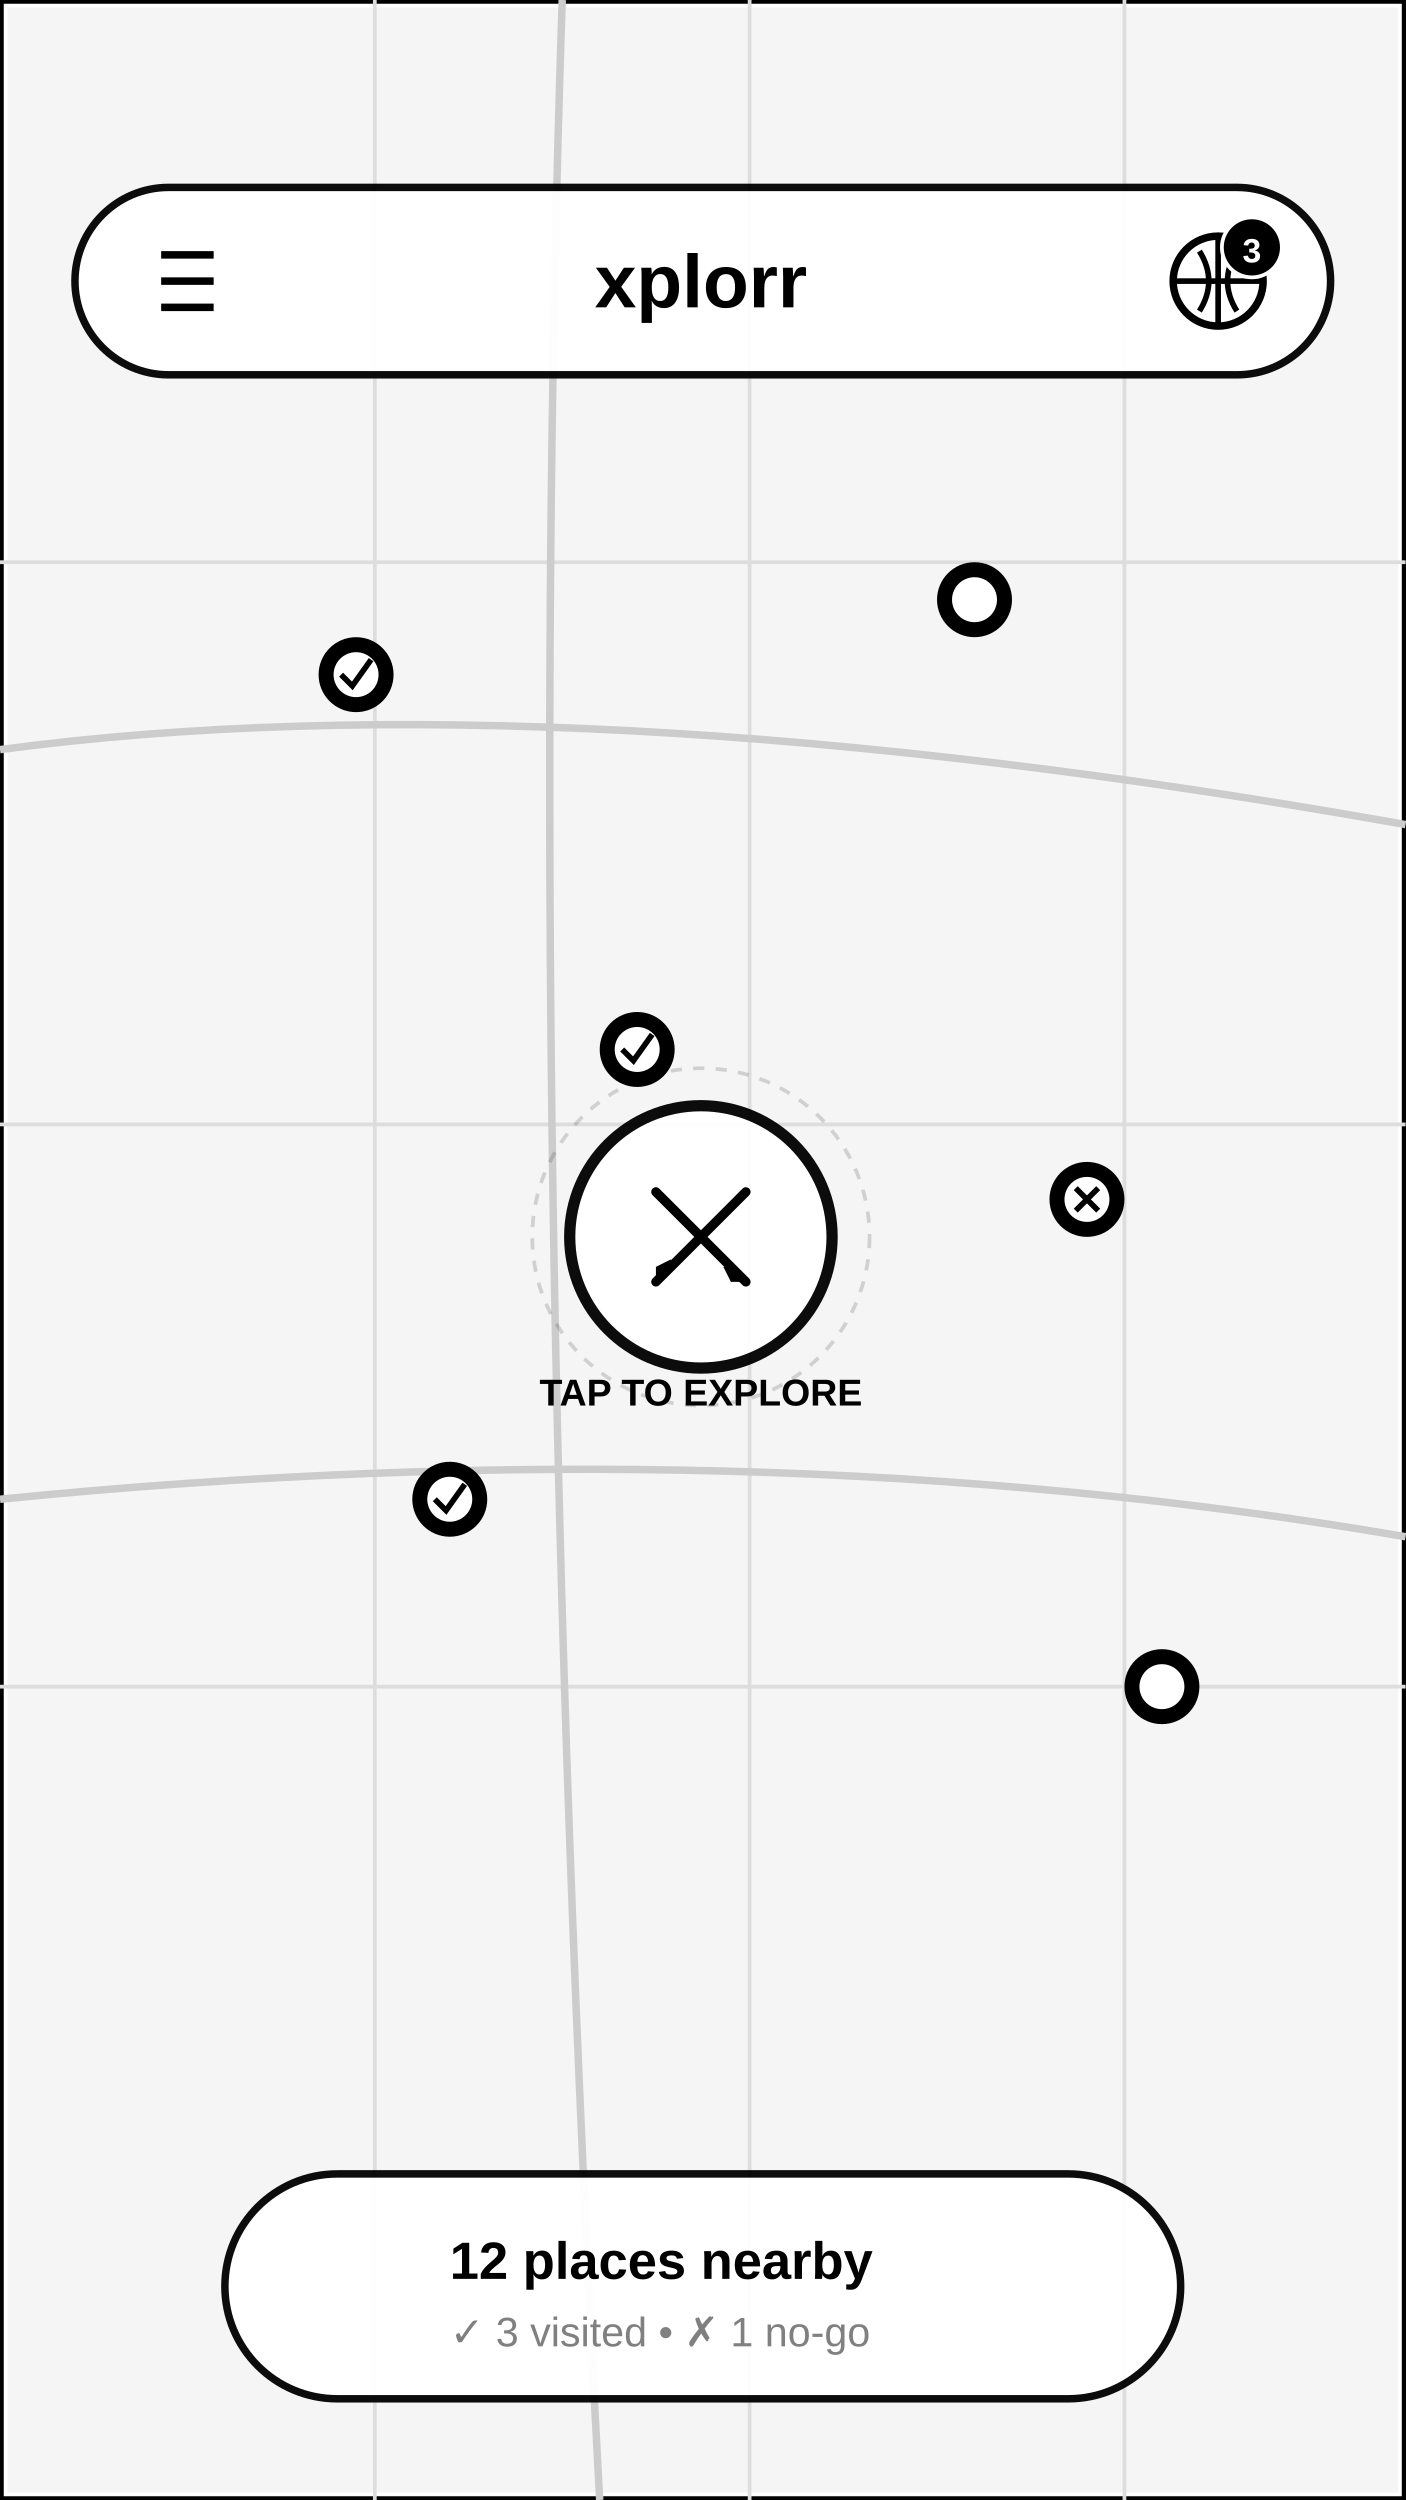
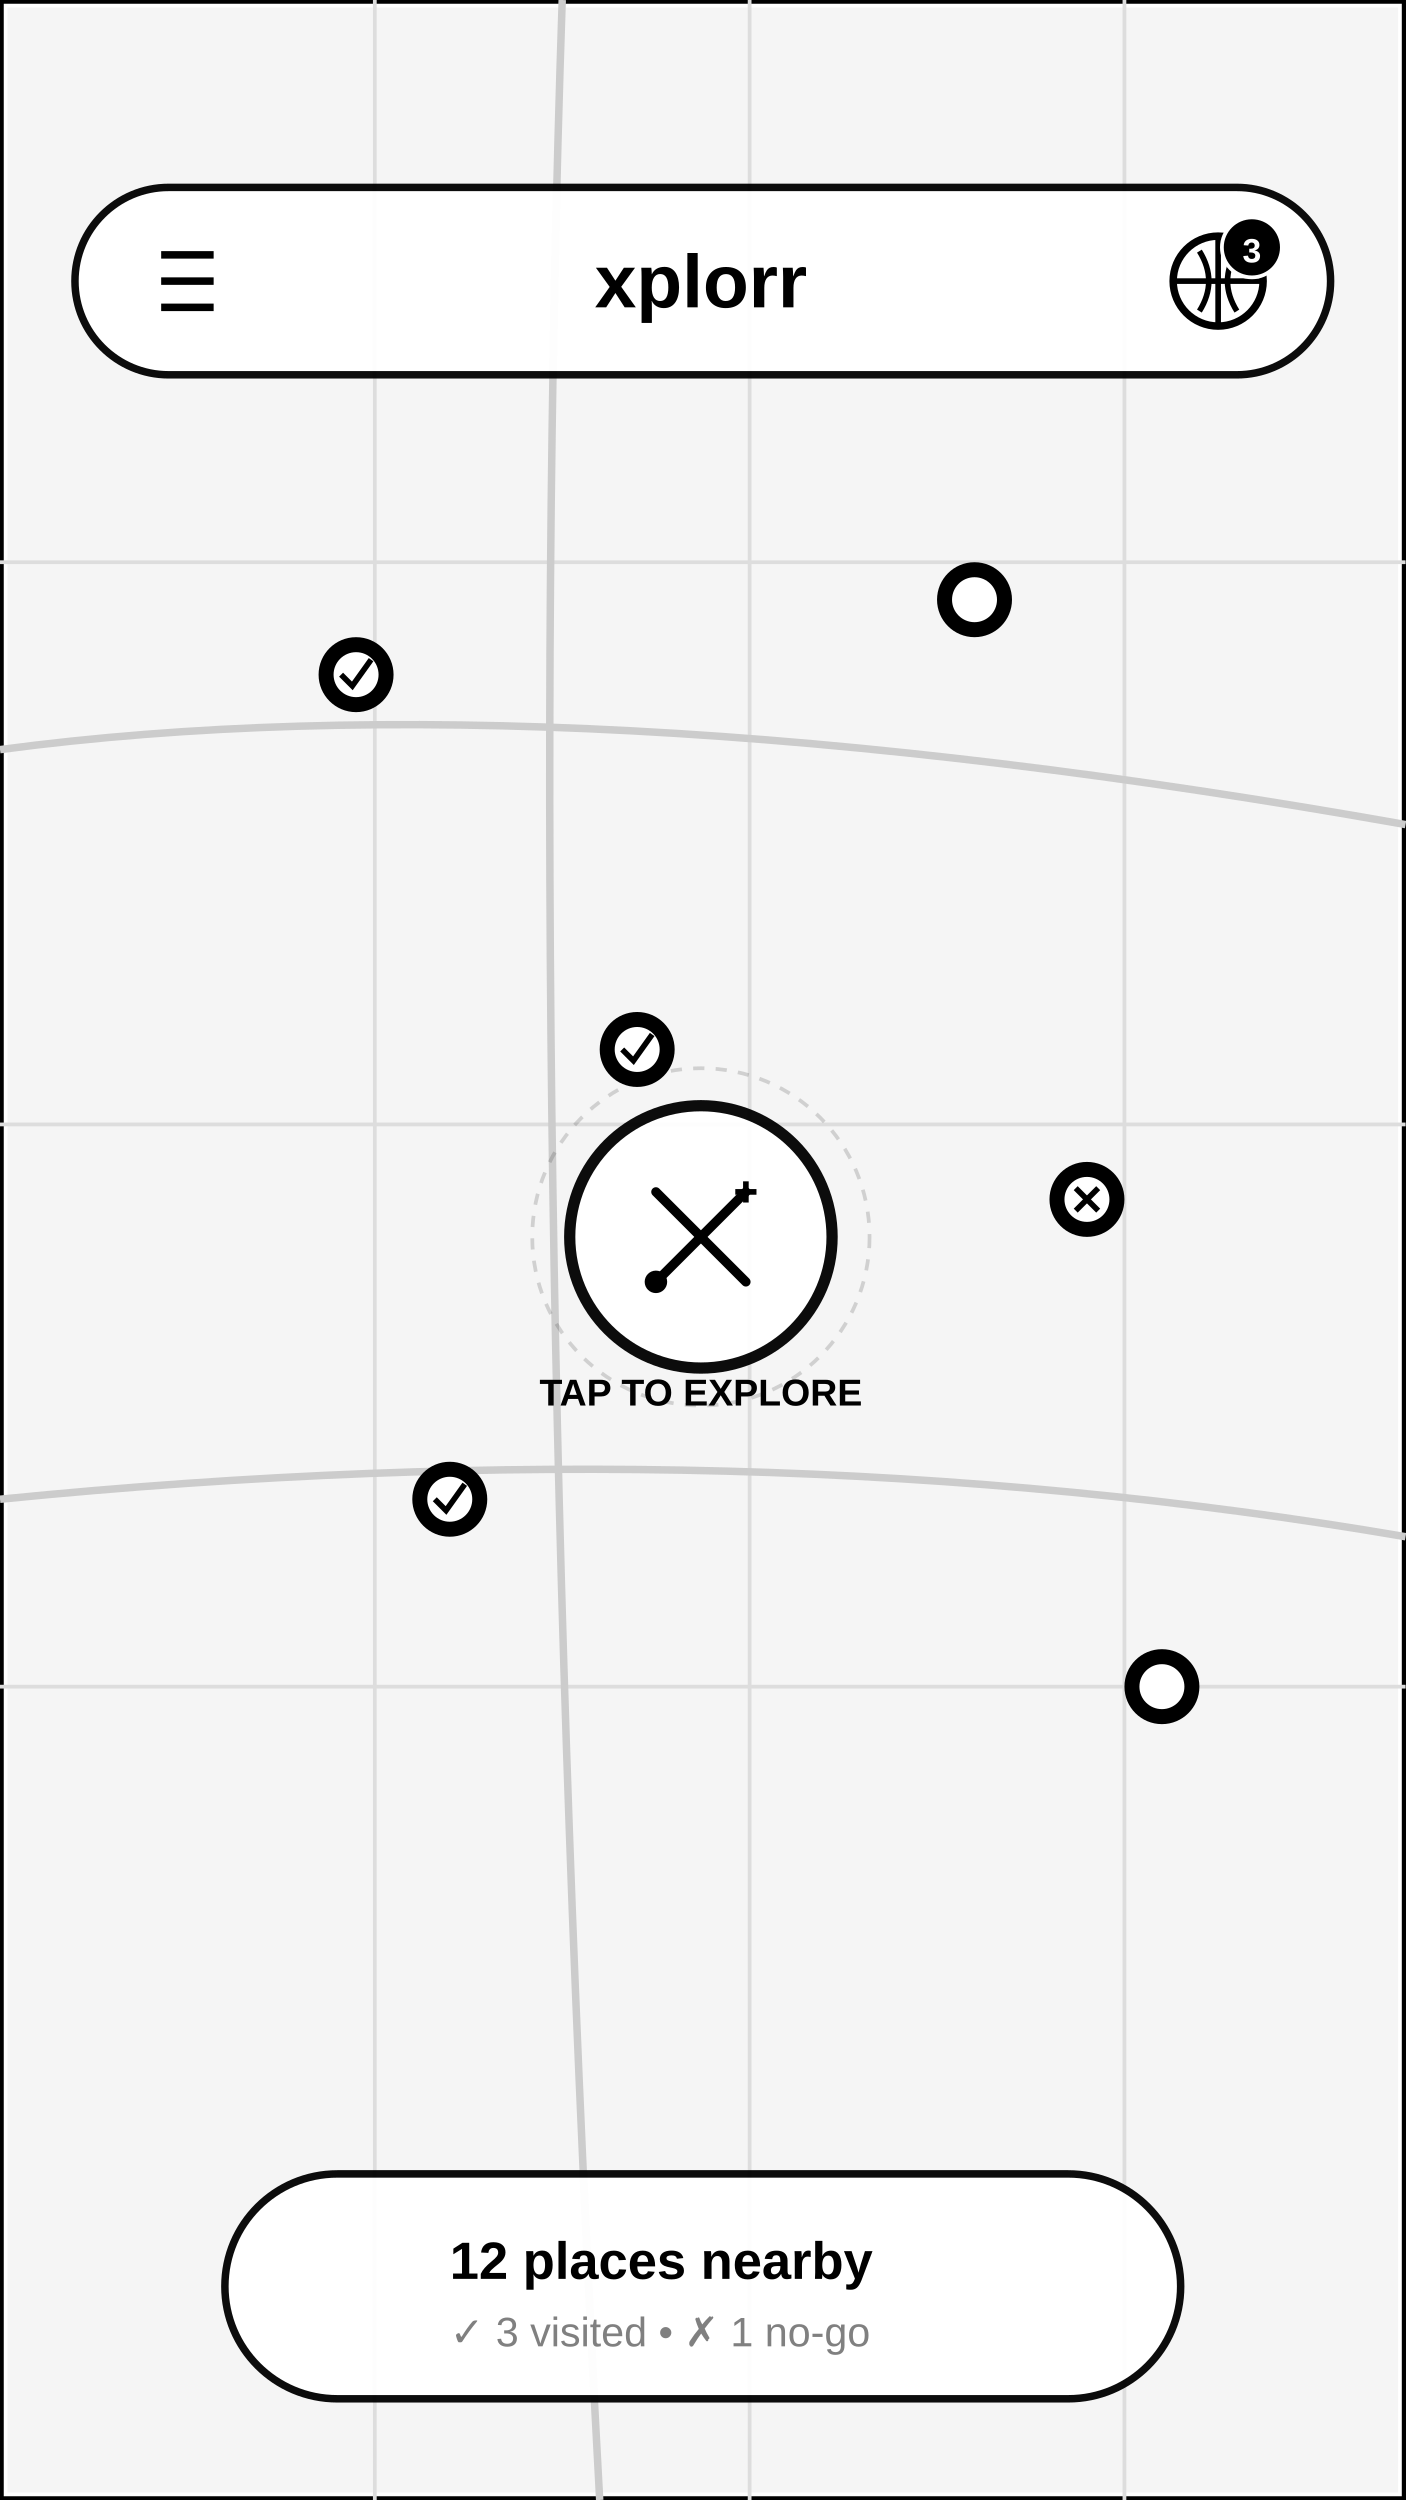
<svg xmlns="http://www.w3.org/2000/svg" width="375" height="667">
  <rect width="375" height="667" fill="white" stroke="black" stroke-width="2" />
  <rect x="2" y="2" width="371" height="663" fill="#f5f5f5" />
  <line x1="0" y1="150" x2="375" y2="150" stroke="#ddd" stroke-width="1" />
  <line x1="0" y1="300" x2="375" y2="300" stroke="#ddd" stroke-width="1" />
  <line x1="0" y1="450" x2="375" y2="450" stroke="#ddd" stroke-width="1" />
  <line x1="100" y1="0" x2="100" y2="667" stroke="#ddd" stroke-width="1" />
  <line x1="200" y1="0" x2="200" y2="667" stroke="#ddd" stroke-width="1" />
  <line x1="300" y1="0" x2="300" y2="667" stroke="#ddd" stroke-width="1" />
  <path d="M 0 200 Q 150 180 375 220" stroke="#ccc" stroke-width="2" fill="none" />
  <path d="M 0 400 Q 200 380 375 410" stroke="#ccc" stroke-width="2" fill="none" />
  <path d="M 150 0 Q 140 300 160 667" stroke="#ccc" stroke-width="2" fill="none" />
  <g id="marker1">
    <circle cx="95" cy="180" r="10" fill="black" />
    <circle cx="95" cy="180" r="6" fill="white" />
    <path d="M 91 180 L 94 183 L 99 176" stroke="black" stroke-width="1.5" fill="none" />
  </g>
  <g id="marker2">
    <circle cx="260" cy="160" r="10" fill="black" />
    <circle cx="260" cy="160" r="6" fill="white" />
  </g>
  <g id="marker3">
    <circle cx="170" cy="280" r="10" fill="black" />
    <circle cx="170" cy="280" r="6" fill="white" />
    <path d="M 166 280 L 169 283 L 174 276" stroke="black" stroke-width="1.5" fill="none" />
  </g>
  <g id="marker4">
    <circle cx="290" cy="320" r="10" fill="black" />
    <circle cx="290" cy="320" r="6" fill="white" />
    <line x1="287" y1="317" x2="293" y2="323" stroke="black" stroke-width="1.5" />
    <line x1="293" y1="317" x2="287" y2="323" stroke="black" stroke-width="1.5" />
  </g>
  <g id="marker5">
    <circle cx="120" cy="400" r="10" fill="black" />
    <circle cx="120" cy="400" r="6" fill="white" />
    <path d="M 116 400 L 119 403 L 124 396" stroke="black" stroke-width="1.5" fill="none" />
  </g>
  <g id="marker6">
    <circle cx="310" cy="450" r="10" fill="black" />
    <circle cx="310" cy="450" r="6" fill="white" />
  </g>
  <circle cx="187" cy="330" r="45" fill="none" stroke="black" stroke-width="1" opacity="0.15" stroke-dasharray="3,3" />
  <circle cx="187" cy="330" r="35" fill="white" stroke="black" stroke-width="3" opacity="0.95" />
  <g transform="translate(187, 330)">
-     <path d="M -12 -12 L 12 12" stroke="black" stroke-width="2.5" stroke-linecap="round" />
-     <polygon points="8,8 12,12 8,12 6,8" fill="black" />
-     <path d="M 12 -12 L -12 12" stroke="black" stroke-width="2.5" stroke-linecap="round" />
-     <polygon points="-8,8 -12,12 -12,8 -8,6" fill="black" />
+     <line x1="-12" y1="12" x2="12" y2="-12" stroke="black" stroke-width="2.5" stroke-linecap="round" />
+     <circle cx="-12" cy="12" r="3" fill="black" />
+     <g transform="translate(12, -12) rotate(45)">
+       <line x1="-2" y1="-2" x2="2" y2="2" stroke="black" stroke-width="1.5" />
+       <line x1="2" y1="-2" x2="-2" y2="2" stroke="black" stroke-width="1.5" />
+     </g>
+     <line x1="-12" y1="-12" x2="12" y2="12" stroke="black" stroke-width="2.5" stroke-linecap="round" />
  </g>
  <text x="187" y="375" font-family="Arial" font-size="10" font-weight="bold" fill="black" text-anchor="middle">TAP TO EXPLORE</text>
  <rect x="20" y="50" width="335" height="50" fill="white" stroke="black" stroke-width="2" rx="25" opacity="0.95" />
  <circle cx="50" cy="75" r="18" fill="white" stroke="none" />
  <line x1="43" y1="68" x2="57" y2="68" stroke="black" stroke-width="2" />
  <line x1="43" y1="75" x2="57" y2="75" stroke="black" stroke-width="2" />
  <line x1="43" y1="82" x2="57" y2="82" stroke="black" stroke-width="2" />
  <text x="187" y="82" font-family="Arial, sans-serif" font-size="20" font-weight="bold" fill="black" text-anchor="middle">xplorr</text>
  <circle cx="325" cy="75" r="18" fill="white" stroke="none" />
  <circle cx="325" cy="75" r="12" fill="none" stroke="black" stroke-width="2" />
  <path d="M 325 63 L 325 87 M 313 75 L 337 75" stroke="black" stroke-width="1.5" />
  <path d="M 320 67 Q 325 75 320 83" stroke="black" stroke-width="1.5" fill="none" />
  <path d="M 330 67 Q 325 75 330 83" stroke="black" stroke-width="1.5" fill="none" />
  <circle cx="334" cy="66" r="8" fill="black" stroke="white" stroke-width="1" />
  <text x="334" y="70" font-family="Arial" font-size="9" font-weight="bold" fill="white" text-anchor="middle">3</text>
  <rect x="60" y="580" width="255" height="60" fill="white" stroke="black" stroke-width="2" rx="30" opacity="0.95" />
  <text x="120" y="608" font-family="Arial" font-size="14" font-weight="bold" fill="black">12 places nearby</text>
  <text x="120" y="626" font-family="Arial" font-size="11" fill="gray">✓ 3 visited • ✗ 1 no-go</text>
</svg>
